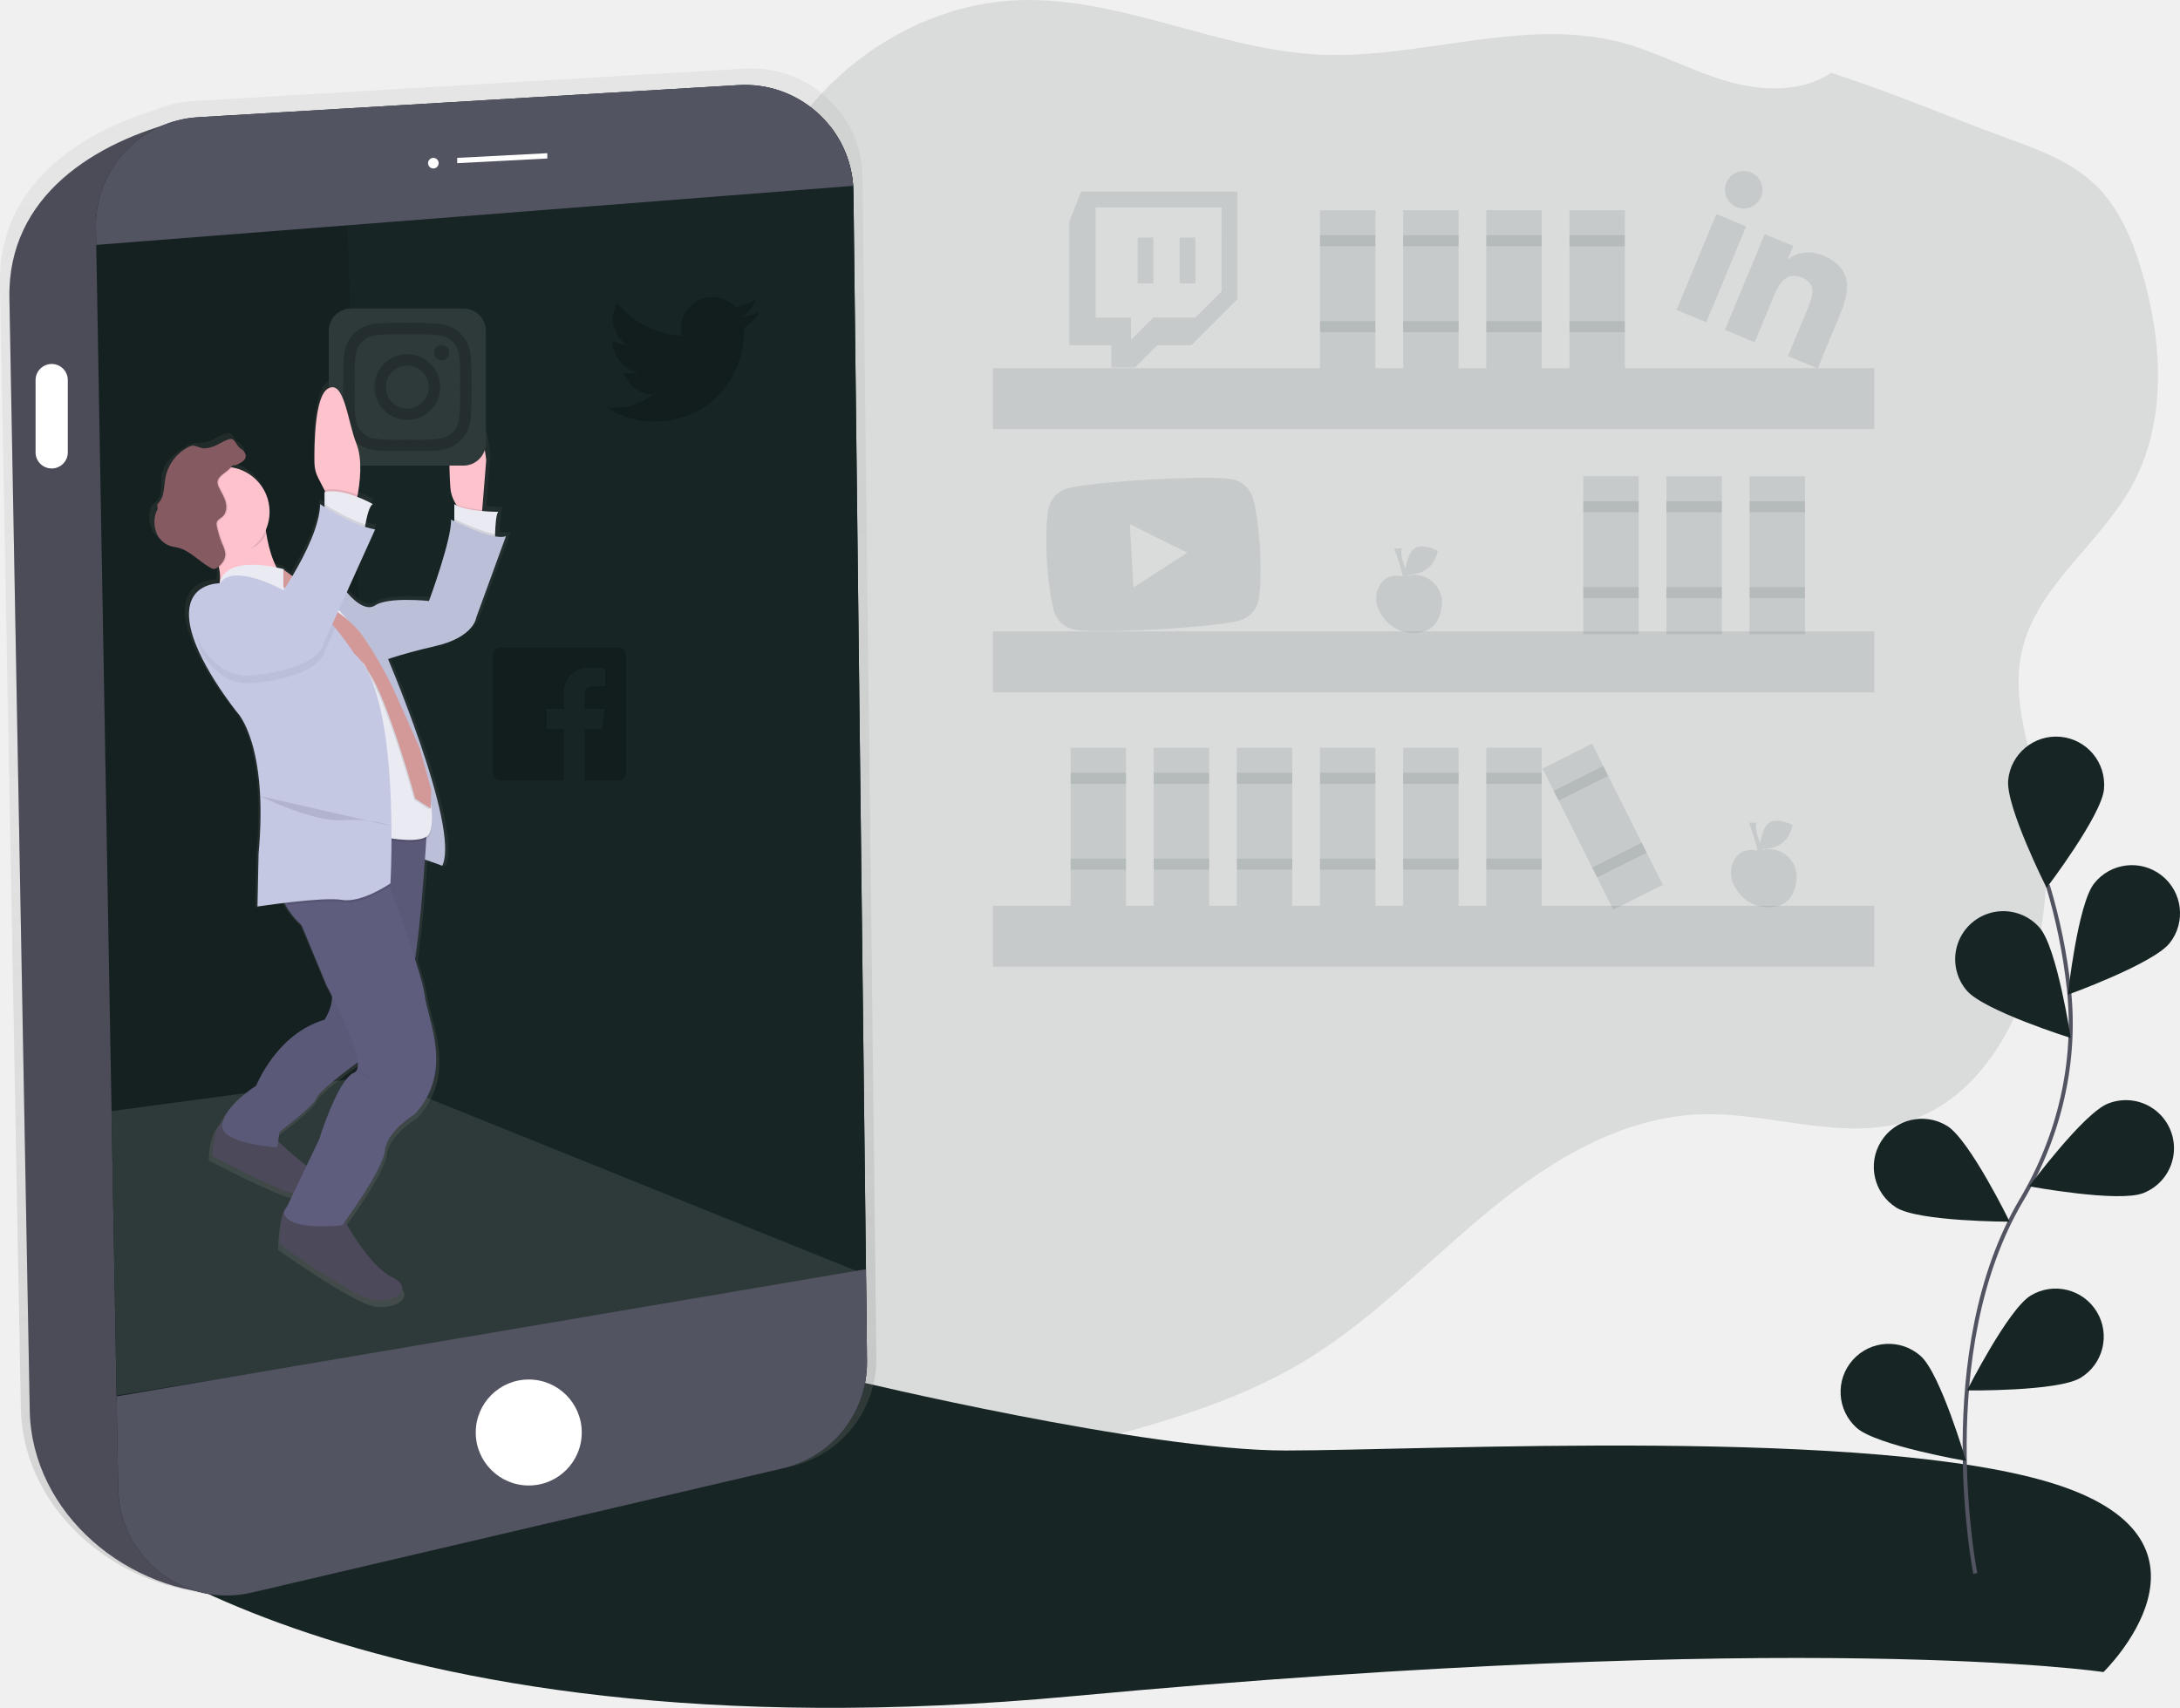
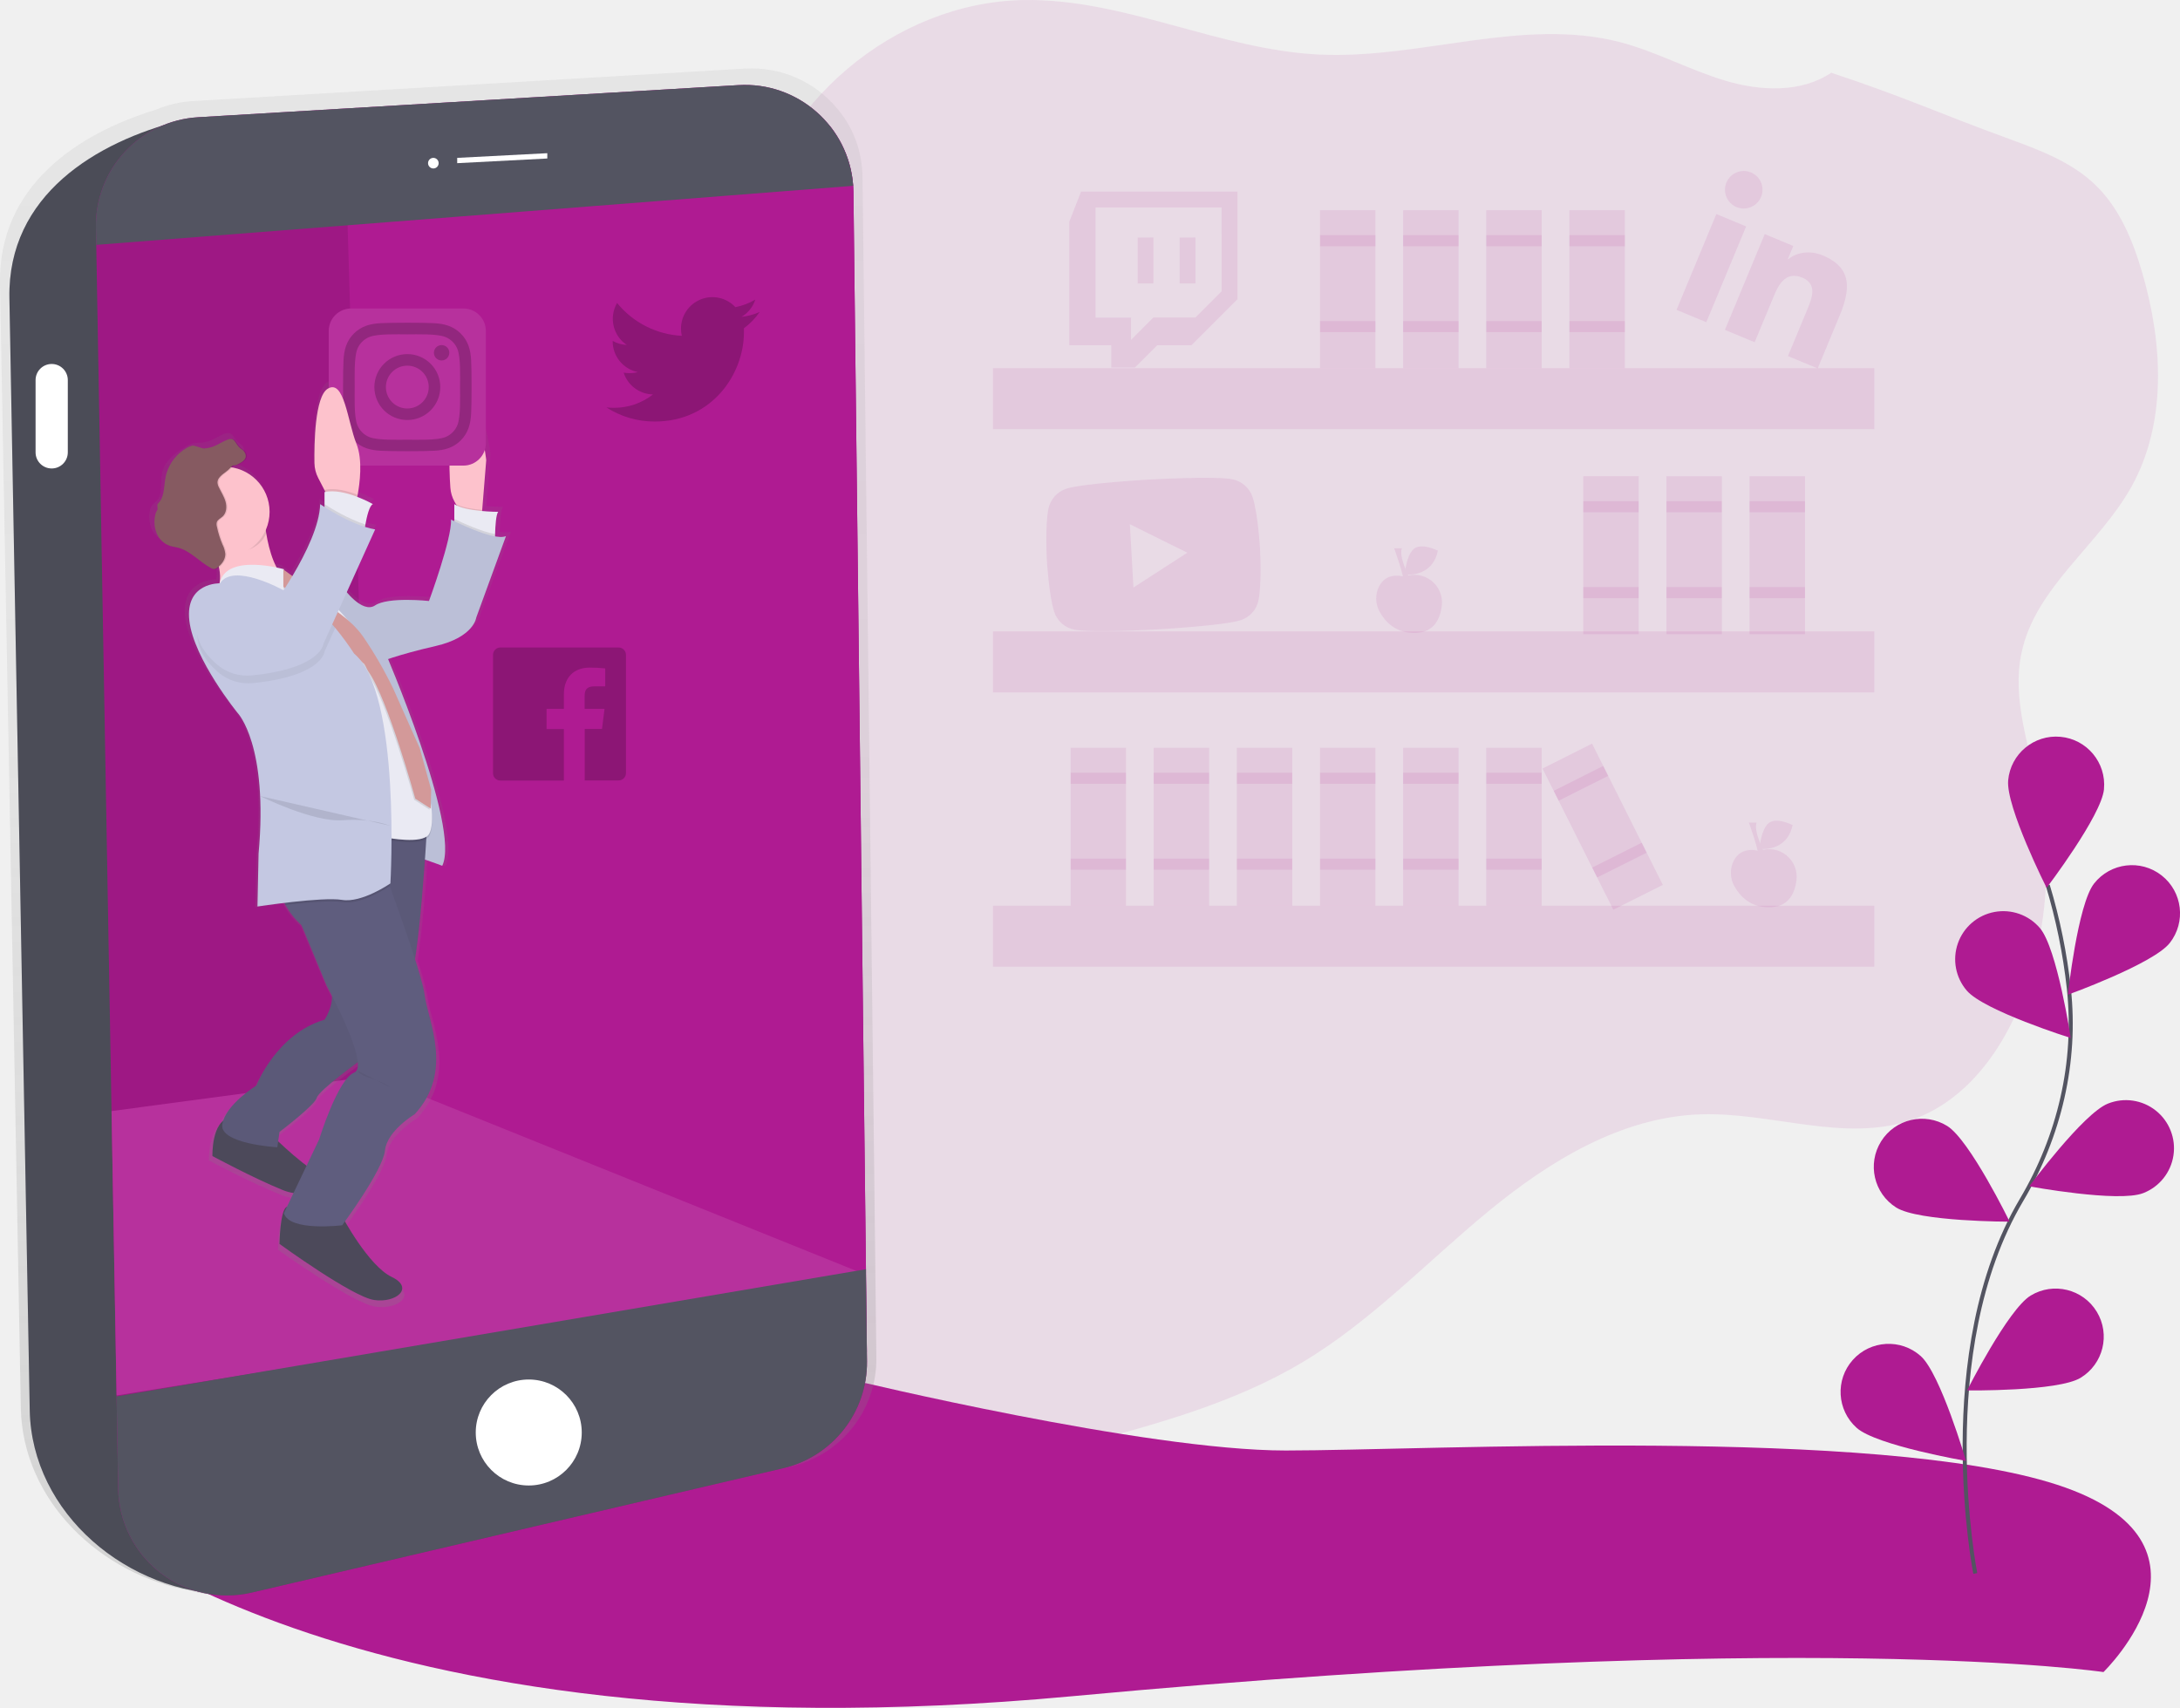
<svg xmlns="http://www.w3.org/2000/svg" xmlns:xlink="http://www.w3.org/1999/xlink" data-name="Layer 1" width="1082.19" height="847.94" viewBox="0 0 1082.19 847.94">
  <defs>
    <linearGradient id="a" x1="276.42" y1="818" x2="276.42" y2="60" gradientUnits="userSpaceOnUse">
      <stop offset="0" stop-color="gray" stop-opacity=".25" />
      <stop offset=".54" stop-color="gray" stop-opacity=".12" />
      <stop offset="1" stop-color="gray" stop-opacity=".1" />
    </linearGradient>
    <linearGradient id="b" x1="891.13" y1="675.02" x2="891.13" y2="214.93" gradientTransform="matrix(-1 0 0 1 1114 0)" xlink:href="#a" />
  </defs>
-   <path d="M909.2 36.16c37.27 12.37 51.62 19.46 88.51 32.93 15.11 5.52 30.64 11.41 42.27 22.52 12.21 11.67 18.87 27.95 23.58 44.17 10.1 34.82 12.19 74.1-5.42 105.79-16.11 29-47.49 49.78-54.54 82.18-5.2 23.89 4.26 48.17 8.9 72.17a184.8 184.8 0 01-6.35 93.79c-9.69 28.64-28.59 56.43-57.16 66.3-33.23 11.47-69.43-3.86-104.57-2.76-39.43 1.24-75.24 23.14-105.67 48.24s-57.89 54.24-91.65 74.55c-34.43 20.69-73.83 31.26-112.65 41.6-21.59 5.75-43.41 11.53-65.74 12.27-24.69.82-49.33-4.61-72.37-13.54-42.71-16.54-80.4-45.17-109.34-80.67-16.84-20.65-31.41-47.31-24.05-72.91 5.35-18.6 21-32 33-47.17 31.94-40.17 38.93-98.64 17.36-145.21-10.93-23.6-28.17-43.58-43.46-64.62s-29.13-44.43-31.5-70.33 9.64-54.65 33.65-64.64c29.45-12.24 71.25 3.84 90.26-21.78 7.2-9.71 8.12-22.5 10.32-34.38C384.29 51.68 444.1 1.12 508.1.02c49.92-.86 97 24.71 146.85 27.07 50.09 2.37 100.96-18.73 149.46-6.12 17.79 4.69 34.17 13.69 51.79 19s38 6.31 53.18-4.07" fill="#172524" opacity=".1" />
-   <path fill="#172524" opacity=".1" d="M492.93 182.79h437.49v30.27H492.93zm0 130.7h437.49v30.27H492.93zm0 136.2h437.49v30.27H492.93z" />
-   <path fill="#172524" opacity=".1" d="M655.27 104.38h27.51v78.42h-27.51z" />
-   <path fill="#172524" opacity=".1" d="M655.27 116.76h27.51v5.5h-27.51zm0 42.65h27.51v5.5h-27.51zm41.28-55.03h27.51v78.42h-27.51z" />
-   <path fill="#172524" opacity=".1" d="M696.55 116.76h27.51v5.5h-27.51zm0 42.65h27.51v5.5h-27.51zm41.27-55.03h27.51v78.42h-27.51z" />
-   <path fill="#172524" opacity=".1" d="M737.82 116.76h27.51v5.5h-27.51zm0 42.65h27.51v5.5h-27.51zm41.27-55.03h27.51v78.42h-27.51z" />
-   <path fill="#172524" opacity=".1" d="M779.09 116.76h27.51v5.5h-27.51zm0 42.65h27.51v5.5h-27.51zm-13.365 222.142l24.591-12.331 35.15 70.101-24.591 12.33z" />
-   <path fill="#172524" opacity=".1" d="M771.276 392.623l24.592-12.33 2.465 4.916-24.592 12.33zm19.118 38.117l24.592-12.331 2.465 4.916-24.592 12.33zm-4.424-194.29h27.51v78.42h-27.51z" />
-   <path fill="#172524" opacity=".1" d="M785.97 248.83h27.51v5.5h-27.51zm0 42.65h27.51v5.5h-27.51zm41.27-55.03h27.51v78.42h-27.51z" />
-   <path fill="#172524" opacity=".1" d="M827.24 248.83h27.51v5.5h-27.51zm0 42.65h27.51v5.5h-27.51zm41.27-55.03h27.51v78.42h-27.51z" />
-   <path fill="#172524" opacity=".1" d="M868.51 248.83h27.51v5.5h-27.51zm0 42.65h27.51v5.5h-27.51zm-337.05 79.79h27.51v78.42h-27.51z" />
-   <path fill="#172524" opacity=".1" d="M531.46 383.65h27.51v5.5h-27.51zm0 42.65h27.51v5.5h-27.51zm41.27-55.03h27.51v78.42h-27.51z" />
-   <path fill="#172524" opacity=".1" d="M572.73 383.65h27.51v5.5h-27.51zm0 42.65h27.51v5.5h-27.51zM614 371.27h27.51v78.42H614z" />
-   <path fill="#172524" opacity=".1" d="M614 383.65h27.51v5.5H614zm0 42.65h27.51v5.5H614zm41.27-55.03h27.51v78.42h-27.51z" />
-   <path fill="#172524" opacity=".1" d="M655.27 383.65h27.51v5.5h-27.51zm0 42.65h27.51v5.5h-27.51zm41.28-55.03h27.51v78.42h-27.51z" />
-   <path fill="#172524" opacity=".1" d="M696.55 383.65h27.51v5.5h-27.51zm0 42.65h27.51v5.5h-27.51zm41.27-55.03h27.51v78.42h-27.51z" />
-   <path fill="#172524" opacity=".1" d="M737.82 383.65h27.51v5.5h-27.51zm0 42.65h27.51v5.5h-27.51z" />
-   <g opacity=".1" fill="#172524">
+   <path d="M909.2 36.16c37.27 12.37 51.62 19.46 88.51 32.93 15.11 5.52 30.64 11.41 42.27 22.52 12.21 11.67 18.87 27.95 23.58 44.17 10.1 34.82 12.19 74.1-5.42 105.79-16.11 29-47.49 49.78-54.54 82.18-5.2 23.89 4.26 48.17 8.9 72.17a184.8 184.8 0 01-6.35 93.79c-9.69 28.64-28.59 56.43-57.16 66.3-33.23 11.47-69.43-3.86-104.57-2.76-39.43 1.24-75.24 23.14-105.67 48.24s-57.89 54.24-91.65 74.55c-34.43 20.69-73.83 31.26-112.65 41.6-21.59 5.75-43.41 11.53-65.74 12.27-24.69.82-49.33-4.61-72.37-13.54-42.71-16.54-80.4-45.17-109.34-80.67-16.84-20.65-31.41-47.31-24.05-72.91 5.35-18.6 21-32 33-47.17 31.94-40.17 38.93-98.64 17.36-145.21-10.93-23.6-28.17-43.58-43.46-64.62s-29.13-44.43-31.5-70.33 9.64-54.65 33.65-64.64c29.45-12.24 71.25 3.84 90.26-21.78 7.2-9.71 8.12-22.5 10.32-34.38C384.29 51.68 444.1 1.12 508.1.02c49.92-.86 97 24.71 146.85 27.07 50.09 2.37 100.96-18.73 149.46-6.12 17.79 4.69 34.17 13.69 51.79 19s38 6.31 53.18-4.07" fill="#af1b92" opacity=".1" />
+   <path fill="#af1b92" opacity=".1" d="M492.93 182.79h437.49v30.27H492.93zm0 130.7h437.49v30.27H492.93zm0 136.2h437.49v30.27H492.93z" />
+   <path fill="#af1b92" opacity=".1" d="M655.27 104.38h27.51v78.42h-27.51z" />
+   <path fill="#af1b92" opacity=".1" d="M655.27 116.76h27.51v5.5h-27.51zm0 42.65h27.51v5.5h-27.51zm41.28-55.03h27.51v78.42h-27.51z" />
+   <path fill="#af1b92" opacity=".1" d="M696.55 116.76h27.51v5.5h-27.51zm0 42.65h27.51v5.5h-27.51zm41.27-55.03h27.51v78.42h-27.51z" />
+   <path fill="#af1b92" opacity=".1" d="M737.82 116.76h27.51v5.5h-27.51zm0 42.65h27.51v5.5h-27.51zm41.27-55.03h27.51v78.42h-27.51z" />
+   <path fill="#af1b92" opacity=".1" d="M779.09 116.76h27.51v5.5h-27.51zm0 42.65h27.51v5.5h-27.51zm-13.365 222.142l24.591-12.331 35.15 70.101-24.591 12.33z" />
+   <path fill="#af1b92" opacity=".1" d="M771.276 392.623l24.592-12.33 2.465 4.916-24.592 12.33zm19.118 38.117l24.592-12.331 2.465 4.916-24.592 12.33zm-4.424-194.29h27.51v78.42h-27.51z" />
+   <path fill="#af1b92" opacity=".1" d="M785.97 248.83h27.51v5.5h-27.51zm0 42.65h27.51v5.5h-27.51zm41.27-55.03h27.51v78.42h-27.51z" />
+   <path fill="#af1b92" opacity=".1" d="M827.24 248.83h27.51v5.5h-27.51zm0 42.65h27.51v5.5h-27.51zm41.27-55.03h27.51v78.42h-27.51z" />
+   <path fill="#af1b92" opacity=".1" d="M868.51 248.83h27.51v5.5h-27.51zm0 42.65h27.51v5.5h-27.51zm-337.05 79.79h27.51v78.42h-27.51z" />
+   <path fill="#af1b92" opacity=".1" d="M531.46 383.65h27.51v5.5h-27.51zm0 42.65h27.51v5.5h-27.51zm41.27-55.03h27.51v78.42h-27.51z" />
+   <path fill="#af1b92" opacity=".1" d="M572.73 383.65h27.51v5.5h-27.51zm0 42.65h27.51v5.5h-27.51zM614 371.27h27.51v78.42H614z" />
+   <path fill="#af1b92" opacity=".1" d="M614 383.65h27.51v5.5H614zm0 42.65h27.51v5.5H614zm41.27-55.03h27.51v78.42h-27.51z" />
+   <path fill="#af1b92" opacity=".1" d="M655.27 383.65h27.51v5.5h-27.51zm0 42.65h27.51v5.5h-27.51zm41.28-55.03h27.51v78.42h-27.51z" />
+   <path fill="#af1b92" opacity=".1" d="M696.55 383.65h27.51v5.5h-27.51zm0 42.65h27.51v5.5h-27.51zm41.27-55.03h27.51v78.42h-27.51z" />
+   <path fill="#af1b92" opacity=".1" d="M737.82 383.65h27.51v5.5h-27.51zm0 42.65h27.51v5.5h-27.51z" />
+   <g opacity=".1" fill="#af1b92">
    <path d="M697.1 286.36s-8.34-2.83-12.36 4.52a13.41 13.41 0 00.18 12.91c2.64 4.77 8.07 11 18.37 10.41 8.73-.47 11.64-7.13 12.43-13.33a13.7 13.7 0 00-18.19-14.66z" />
    <path d="M686.66 304.45a13.41 13.41 0 01-.18-12.91c4-7.35 12.36-4.52 12.36-4.52l.43-.15a13.57 13.57 0 019.8.22 13.58 13.58 0 00-11.57-1.1l-.43.15s-8.34-2.83-12.36 4.52a13.41 13.41 0 00.18 12.91 20 20 0 009.43 8.93 20.68 20.68 0 01-7.66-8.05z" opacity=".1" />
    <path d="M692.77 289.89s3.09 2.43 10.61 0" opacity=".2" />
    <path d="M692.1 272.22s5.3 14.36 4.86 18.12l4.2-.44s-7.07-12.59-5.3-17.68z" />
    <path d="M692.1 272.22s5.3 14.36 4.86 18.12l4.2-.44s-7.07-12.59-5.3-17.68z" opacity=".2" />
    <path d="M713.75 273.42s-8.35-4.27-12.08-.74-4.31 12.54-4.31 12.54 13.61 1.87 16.39-11.8z" />
    <path d="M713.75 273.42s-8.35-4.27-12.08-.74-4.31 12.54-4.31 12.54 13.61 1.87 16.39-11.8z" opacity=".1" />
    <path d="M697.36 285.22s2.19-10.46 16.39-11.8" />
  </g>
-   <g opacity=".1" fill="#172524">
+   <g opacity=".1" fill="#af1b92">
    <path d="M873.17 422.56s-8.34-2.83-12.36 4.52a13.41 13.41 0 00.18 12.91c2.64 4.77 8.07 11 18.37 10.41 8.73-.47 11.64-7.13 12.43-13.33a13.7 13.7 0 00-18.19-14.66z" />
    <path d="M862.76 440.65a13.41 13.41 0 01-.18-12.91c4-7.35 12.36-4.52 12.36-4.52l.43-.15a13.57 13.57 0 019.8.22 13.58 13.58 0 00-11.57-1.1l-.43.15s-8.34-2.83-12.36 4.52a13.41 13.41 0 00.18 12.91 20 20 0 009.43 8.93 20.68 20.68 0 01-7.66-8.05z" opacity=".1" />
    <path d="M868.86 426.09s3.09 2.43 10.61 0" opacity=".2" />
    <path d="M868.2 408.42s5.3 14.36 4.86 18.12l4.2-.44s-7.07-12.59-5.3-17.68z" />
    <path d="M868.2 408.42s5.3 14.36 4.86 18.12l4.2-.44s-7.07-12.59-5.3-17.68z" opacity=".2" />
    <path d="M889.84 409.62s-8.35-4.27-12.08-.74-4.31 12.54-4.31 12.54 13.65 1.87 16.39-11.8z" />
    <path d="M889.84 409.62s-8.35-4.27-12.08-.74-4.31 12.54-4.31 12.54 13.65 1.87 16.39-11.8z" opacity=".1" />
    <path d="M873.46 421.41s2.19-10.46 16.39-11.8" />
  </g>
-   <path d="M33.66 748.97S166.2 876.16 532.2 842.16s512-12 512-12 66-64-23-93-313-17-383-17-215-35-215-35z" fill="#172524" />
+   <path d="M33.66 748.97S166.2 876.16 532.2 842.16s512-12 512-12 66-64-23-93-313-17-383-17-215-35-215-35z" fill="#af1b92" />
  <path d="M980.56 781.21s-21.72-110.07 23-185.51c18.77-31.66 27.41-68.35 23.45-104.94a285.89 285.89 0 00-10.46-51.23" fill="none" stroke="#535461" stroke-miterlimit="10" stroke-width="2" />
-   <path d="M1044.46 391.82c-1.21 13.13-28.49 49-28.49 49s-20.28-40.27-19.08-53.41a23.88 23.88 0 1147.56 4.37zm32.64 76.37c-8.15 10.37-50.57 25.68-50.57 25.68s4.86-44.83 13-55.2a23.89 23.89 0 1137.57 29.52zm-13.15 124.17c-12.27 4.84-56.61-3.36-56.61-3.36s26.83-36.24 39.1-41.08a23.883 23.883 0 1117.51 44.44zm-31.1 91.71c-11.28 6.84-56.37 6.26-56.37 6.26s20.32-40.26 31.59-47.1a23.882 23.882 0 0124.77 40.84zm-56.5-192.24c8.58 10 51.6 23.53 51.6 23.53s-6.74-44.59-15.32-54.6a23.883 23.883 0 10-36.28 31.07zm-35 107.72c11.18 7 56.28 7 56.28 7s-19.78-40.53-31-47.52a23.882 23.882 0 00-25.32 40.5zm-19.66 109.37c9.84 8.78 54.28 16.42 54.28 16.42s-12.64-43.28-22.49-52.07a23.882 23.882 0 10-31.8 35.64z" fill="#172524" />
-   <path d="M847.04 159.97l-14.77-6.14 19.76-47.55 14.77 6.14zm15.06-57.14a9.31 9.31 0 1112.14-5.08 9.34 9.34 0 01-12.14 5.08zm40.21 80.08l-14.74-6.12 9.62-23.15c2.29-5.52 5.12-12.64-2.45-15.78s-11.35 2.31-13.92 8.51l-9.78 23.54-14.75-6.13 19.76-47.55 14.16 5.89-2.7 6.49.21.09c3.52-2.92 10-4.86 17.16-1.87 14.94 6.21 13.6 17.19 8.29 30l-10.85 26.12zm-365.63-87.8l-5.87 15v61.28h20.86v11.07h11.74l11.07-11.07h17l22.81-22.81V95.11zm69.76 49.54l-13 13h-20.91l-11.07 11.12V157.7h-17.61v-54.73h62.58zm-13-26.73v22.79h-7.82v-22.74zm-20.86 0v22.79h-7.82v-22.74z" fill="#172524" opacity=".1" />
+   <path d="M1044.46 391.82c-1.21 13.13-28.49 49-28.49 49s-20.28-40.27-19.08-53.41a23.88 23.88 0 1147.56 4.37zm32.64 76.37c-8.15 10.37-50.57 25.68-50.57 25.68s4.86-44.83 13-55.2a23.89 23.89 0 1137.57 29.52zm-13.15 124.17c-12.27 4.84-56.61-3.36-56.61-3.36s26.83-36.24 39.1-41.08a23.883 23.883 0 1117.51 44.44zm-31.1 91.71c-11.28 6.84-56.37 6.26-56.37 6.26s20.32-40.26 31.59-47.1a23.882 23.882 0 0124.77 40.84zm-56.5-192.24c8.58 10 51.6 23.53 51.6 23.53s-6.74-44.59-15.32-54.6a23.883 23.883 0 10-36.28 31.07zm-35 107.72c11.18 7 56.28 7 56.28 7s-19.78-40.53-31-47.52a23.882 23.882 0 00-25.32 40.5zm-19.66 109.37c9.84 8.78 54.28 16.42 54.28 16.42s-12.64-43.28-22.49-52.07a23.882 23.882 0 10-31.8 35.64z" fill="#af1b92" />
+   <path d="M847.04 159.97l-14.77-6.14 19.76-47.55 14.77 6.14zm15.06-57.14a9.31 9.31 0 1112.14-5.08 9.34 9.34 0 01-12.14 5.08zm40.21 80.08l-14.74-6.12 9.62-23.15c2.29-5.52 5.12-12.64-2.45-15.78s-11.35 2.31-13.92 8.51l-9.78 23.54-14.75-6.13 19.76-47.55 14.16 5.89-2.7 6.49.21.09c3.52-2.92 10-4.86 17.16-1.87 14.94 6.21 13.6 17.19 8.29 30l-10.85 26.12zm-365.63-87.8l-5.87 15v61.28h20.86v11.07h11.74l11.07-11.07h17l22.81-22.81V95.11zm69.76 49.54l-13 13h-20.91l-11.07 11.12V157.7h-17.61v-54.73h62.58zm-13-26.73v22.79h-7.82v-22.74zm-20.86 0v22.79h-7.82v-22.74z" fill="#af1b92" opacity=".1" />
  <path d="M493.89 695.71l-.47-40.27v-1.18l-6.35-540.39c0-.66 0-1.31-.06-2a53.87 53.87 0 00-2.15-12.74c-.1-.33-.19-.65-.29-1s-.2-.61-.31-.92-.26-.77-.4-1.15-.21-.55-.31-.83-.31-.8-.47-1.2l-.33-.78c-.17-.41-.35-.81-.53-1.21l-.35-.74q-.29-.6-.59-1.2l-.37-.72q-.31-.59-.64-1.18l-.39-.7c-.23-.39-.46-.78-.69-1.16l-.41-.67c-.25-.39-.5-.78-.76-1.16l-.42-.51c-.28-.41-.57-.81-.86-1.21l-.37-.51q-.63-.85-1.3-1.67a55.29 55.29 0 00-46.39-20.51l-274 16.12a55.49 55.49 0 00-18.42 4.29C96.48 92.68 58 119.1 58.92 166.86L69.23 725c.85 46.12 39.53 83 84.46 90.81a55.35 55.35 0 0028.09.75l269.61-62.4a54.65 54.65 0 0042.55-53.71z" transform="translate(-58.9 -26.03)" fill="url(#a)" />
  <path d="M4.67 147.9l10.09 552.23c.94 51.45 48.94 91.34 99.71 91.34L91.76 59.3l-2 .51C47.75 70.42 3.74 96.83 4.67 147.9z" fill="#535461" />
  <path d="M4.67 147.9l10.09 552.23c.94 51.45 48.94 91.34 99.71 91.34L91.76 59.3l-2 .51C47.75 70.42 3.74 96.83 4.67 147.9z" opacity=".1" />
-   <path d="M430.39 675.84a54 54 0 01-41.64 53.13L124.9 790.72a53.93 53.93 0 01-66.22-51.56l-.8-45.88v-.46l-2.5-141.19-7.59-430.05-.16-8.59a53.94 53.94 0 0150.73-54.78l268.17-15.95a53.89 53.89 0 0157 50c.09 1.05.13 2.13.14 3.21l6.21 534.69v2.76l.45 38.25z" fill="#172524" />
+   <path d="M430.39 675.84a54 54 0 01-41.64 53.13L124.9 790.72a53.93 53.93 0 01-66.22-51.56l-.8-45.88v-.46l-2.5-141.19-7.59-430.05-.16-8.59a53.94 53.94 0 0150.73-54.78l268.17-15.95a53.89 53.89 0 0157 50c.09 1.05.13 2.13.14 3.21l6.21 534.69v2.76l.45 38.25z" fill="#af1b92" />
  <path d="M430.39 675.84a54 54 0 01-41.64 53.13L124.9 790.72a53.93 53.93 0 01-66.22-51.56l-.8-45.88v-.46l-2.5-141.19-7.59-430.05-.16-8.59a53.94 53.94 0 0150.73-54.78l268.17-15.95a53.89 53.89 0 0157 50c.09 1.05.13 2.13.14 3.21l6.21 534.69v2.76l.45 38.25z" opacity=".1" />
-   <path d="M430.34 671.17L190.1 696.74l-18.4-613.1L411.92 62.5a53.65 53.65 0 0111.74 33z" fill="#172524" />
-   <path fill="#172524" d="M429.89 632.92l-372.02 59.9-2.5-141.18 129.87-17.37 244.65 98.65z" />
+   <path d="M430.34 671.17L190.1 696.74l-18.4-613.1L411.92 62.5a53.65 53.65 0 0111.74 33z" fill="#af1b92" />
+   <path fill="#af1b92" d="M429.89 632.92l-372.02 59.9-2.5-141.18 129.87-17.37 244.65 98.65z" />
  <path fill="#fff" opacity=".1" d="M429.89 632.92l-372.02 59.9-2.5-141.18 129.87-17.37 244.65 98.65z" />
  <path d="M430.39 675.84a54 54 0 01-41.64 53.13L124.9 790.72a53.93 53.93 0 01-66.22-51.56l-.8-45.88 372-63.13v2.76l.45 38.25zm-6.88-583.58L47.78 121.58l-.16-8.59a53.94 53.94 0 0150.73-54.78l268.18-15.95a53.89 53.89 0 0157 50z" fill="#535461" />
  <circle cx="262.48" cy="711.22" r="26.31" fill="#fff" />
  <path fill="#fff" d="M271.69 78.69l-44.73 2.32v-2.63l44.73-2.32v2.63z" />
  <rect x="17.66" y="180.71" width="16" height="51.88" rx="8" ry="8" fill="#fff" />
  <circle cx="215.12" cy="81.01" r="2.63" fill="#fff" />
  <path d="M134.24 288.67a11.36 11.36 0 006.7 6.25c1.33.43 2.73.58 4.08.91 6.45 1.61 11 7.19 16.9 10.27a3.25 3.25 0 001.56.48h.2a1.92 1.92 0 00.37 0 3.13 3.13 0 001.65-.69l.26-.2a19.78 19.78 0 01.29 8c-2.34 0-17.49.93-15.42 18.83 2.25 19.38 24.72 46.52 24.72 46.52s15.73 16.06 10.67 70.89l-.56 26.58s6-.91 13.75-1.82q.27.53.55 1a41.39 41.39 0 008.3 10.26l12.79 30.39s1.1 2 2.72 5.1c.15 6.44-3.85 12.07-3.85 12.07-24.72 7.2-34.83 33.23-34.83 33.23s-14 8.36-17 17.67c-5.89 4.77-5.49 17.78-5.49 17.78s20.79 11.08 36 17.17a25 25 0 005.47 1.5l-3.38 7c-3.52 1.27-3.78 18.67-3.78 18.67s37.08 26.58 48.31 28.25 20.79-6.09 9-11.63c-9.5-4.46-20.1-21.5-23.86-28 4.7-6.45 19.54-27.35 20.49-35.73C252 589.5 266 581.19 266 581.19c20.22-21.6 6.74-47.08 5.06-60.37 0-.25-.07-.53-.12-.83a145.4 145.4 0 00-4.75-17c2.21-13.94 4-35.71 5-50.08 4.46 1.44 8.83 3.13 8.83 3.13 8.2-16.65-19.66-85.2-27.68-104.2 4.68-1.55 12.74-4 24.31-6.56 19.66-4.43 20.79-14.4 20.79-14.4l15.17-41c-1.29.58-3.27.55-5.59.15v-1.11c.12-3.89.49-10.1 1.63-11.23 0 0-3.73 0-8.26-.4v-.55l2-25.07s-2.81-27.69-12.36-23.82c-7.67 3.11-6.64 28-5.94 37.69a16.81 16.81 0 002.13 7l.64 1.14.44.78a9.44 9.44 0 01-1.21-.69v8.58c-1.06-.51-1.69-.82-1.69-.82.56 9.42-11.24 41-11.24 41s-20.79-2.22-27.53 2.22c-4.94 3.25-11.4-3-14.49-6.61l14.49-31.6a41.43 41.43 0 01-5.17-1.26c.06-.38.14-.79.21-1.21.74-4 2.06-9.56 3.84-10.26a63 63 0 00-8-3.66c.06-.32.13-.66.21-1 1.05-5.54 2.7-17.51-.65-25.77-4.49-11.08-6.18-32.68-14.61-27.69-6.69 4-7 27.79-6.85 37.46a16.61 16.61 0 001.92 7.51l3.25 6.15.45.85-.45.08v7.57c-1.42-.9-2.25-1.47-2.25-1.47-.28 10.65-7.33 24.84-14.22 36.26l-3.5-2.52-.86-.62a2.14 2.14 0 010-.33s-1.44-.41-3.72-.87c-2.83-5.37-4.41-11.85-5.29-17.23-.09-.56-.17-1.11-.25-1.64a22.35 22.35 0 002-9.17 22.81 22.81 0 00-19.26-22.4c.69-.77 1-1 1.2-1h.15a4.17 4.17 0 002.54-.68c1.78-.87 3.79-2.16 3.78-4.11 0-1.43-1.14-2.61-2.34-3.42-2.9-1.94-3-5.29-5.68-5a3.58 3.58 0 00-1.53.2c-2.47.81-4.62 2.36-7 3.34a16.64 16.64 0 01-5.28 1.2 21.85 21.85 0 00-3.46.27 10.16 10.16 0 00-2.61 1.06c-5.08 2.77-10.93 7-12.56 12.47-1.53 5.14.59 11.81-3.35 15.51a14.5 14.5 0 00-2 1.89 6.56 6.56 0 00-1 2.52 15.11 15.11 0 00.95 9.1zM237 555c.21 2.65-.29 4.53-1.84 5.14-8.43 3.32-18 33.78-18 33.78l-6.39 13.19a170 170 0 01-14.53-12.29l.69-4.77s18-13.29 19.1-17.17c.89-3.13 15.42-13.88 20.97-17.88z" transform="translate(-58.9 -26.03)" fill="url(#b)" />
  <path d="M190.6 322.34s38.2 88.42 28.93 107.52c0 0-15.28-6-17.47-4.91s-24-114.07-24-114.07z" fill="#c4c8e2" />
  <path d="M190.6 322.34s38.2 88.42 28.93 107.52c0 0-15.28-6-17.47-4.91s-24-114.07-24-114.07z" opacity=".05" />
  <path d="M169.86 603.97s13.1 24.56 24.56 30 2.18 13.1-8.73 11.46-46.94-27.84-46.94-27.84.25-17.15 3.67-18.4 27.44 4.78 27.44 4.78zm-34.39-39.85s18.56 18.56 26.74 20.19-7.1 12.55-21.83 6.55-34.93-16.89-34.93-16.89-.55-17.47 8.73-19.1 21.29 9.25 21.29 9.25z" fill="#4c495a" />
  <path d="M211.88 412.39s-3.78 66.58-8.78 75.87-23.47 37.66-23.47 37.66-21.29 15.28-22.38 19.1-18.5 16.95-18.5 16.95l-1.09 7.64s-28.93-1.64-27.29-11.46 16.92-19.18 16.92-19.18 9.81-25.61 33.81-32.7c0 0 7.64-10.92 1.09-19.65 0 0-16.37-40.93-25.65-45.85s3.82-33.29 3.82-33.29z" fill="#5f5d7e" />
  <path d="M211.88 412.39s-3.78 66.58-8.78 75.87-23.47 37.66-23.47 37.66-21.29 15.28-22.38 19.1-18.5 16.95-18.5 16.95l-1.09 7.64s-28.93-1.64-27.29-11.46 16.92-19.18 16.92-19.18 9.81-25.61 33.81-32.7c0 0 7.64-10.92 1.09-19.65 0 0-16.37-40.93-25.65-45.85s3.82-33.29 3.82-33.29z" opacity=".05" />
  <path d="M158.4 565.76l-17.47 36.57c2.73 9.28 28.93 6 28.93 6s20.24-27.29 21.24-37.11 14.74-18 14.74-18c19.65-21.29 6.55-46.39 4.91-59.49 0-.25-.07-.52-.12-.81-1.45-8.78-10.28-34.06-17.15-53-4.63-12.75-8.38-22.62-8.38-22.62s-36.57 1.64-44.21 14.74c-3.5 6-1.93 12.24.79 17.25a40.65 40.65 0 008.07 10.11l12.43 30s21.83 39.84 13.64 43.12-17.42 33.24-17.42 33.24z" fill="#5f5d7e" />
  <path d="M223.57 242.14a16.74 16.74 0 002.07 6.95l.62 1.12 3.08 5.55h9.82l.21-2.58 2-24.71s-2.73-27.29-12-23.47c-7.47 3.06-6.48 27.58-5.8 37.14z" fill="#fdc2cc" />
  <path d="M226.27 250.21l3.08 5.55h9.82l.21-2.58c-4.57-.41-10.02-1.21-13.11-2.97z" opacity=".1" />
  <path d="M225.53 250.3v12.55l20.19 5.46s0-1.3.05-3.13c.11-3.83.47-10 1.58-11.06.01 0-16.37 0-21.82-3.82z" fill="#eaeaf3" />
  <path d="M225.53 257.66v5.19l20.19 5.46s0-1.3.05-3.13c-6.67-1.21-16.42-5.67-20.24-7.52z" opacity=".1" />
  <path d="M107.74 278.37c4 11.51-1.2 16.68-1.2 16.68s49.12 3.27 37.11-5.46c-7-5.1-10.12-16.35-11.48-24.82a84.65 84.65 0 01-1.07-10.65s-39.25-.58-31.11 10.37a52.55 52.55 0 017.75 13.88z" fill="#fdc2cc" />
  <path d="M100 264.49c4 5.38 5.31 6.17 6.65 10.06a21.94 21.94 0 003.72.31c9.36 0 18.47-1.93 21.81-10.09a84.65 84.65 0 01-1.08-10.65s-39.25-.58-31.1 10.37z" opacity=".1" />
  <circle cx="111.45" cy="254.12" r="22.38" fill="#fdc2cc" />
  <path d="M223.89 257.97s21.29 10.92 27.29 8.19l-14.74 40.39s-1.09 9.82-20.19 14.19-28.38 8.19-28.38 8.19l-35.48-42 18 4.91s9.28 13.1 15.83 8.73 26.74-2.18 26.74-2.18 11.48-31.17 10.93-40.42z" fill="#c4c8e2" />
  <path d="M223.89 257.97s21.29 10.92 27.29 8.19l-14.74 40.39s-1.09 9.82-20.19 14.19-28.38 8.19-28.38 8.19l-35.48-42 18 4.91s9.28 13.1 15.83 8.73 26.74-2.18 26.74-2.18 11.48-31.17 10.93-40.42z" opacity=".05" />
  <path d="M140.93 283.7s-28.85-8.25-31.89 7.08c0 0 13.33-6.5 32.44 5 1.43.86 2.83 1.78 4.2 2.74 16.81 11.78 28.55 30 33.27 50.71l12.15 53.41 1.13 14.33s17.47 3.45 20.74-1.72 1.09-22.41-3.82-28.15-12.55-30.43-12.55-30.43l-4.78-14.33a95.85 95.85 0 00-18.72-32.78l-1.15-1.39a71.66 71.66 0 00-26.61-19.9c-2.77-1.23-4.79-2.76-4.41-4.57z" opacity=".1" />
  <path d="M140.93 282.61s-28.85-8.25-31.89 7.08c0 0 13.33-6.5 32.44 5 1.43.86 2.83 1.78 4.2 2.74 16.81 11.78 28.55 30 33.27 50.71l12.15 53.4 1.09 14.36s17.47 3.45 20.74-1.72 1.09-22.41-3.82-28.15-12.55-30.45-12.55-30.45l-4.78-14.33a95.85 95.85 0 00-18.68-32.79l-1.15-1.39a71.66 71.66 0 00-26.61-19.9c-2.77-1.2-4.79-2.75-4.41-4.56z" fill="#eaeaf3" />
  <path d="M213.49 392.63l-.24 9.4-7.64-4.91s-13.61-49.53-23.2-63c-1.13-1.59-1.68-4-2.73-4.37l-39-37.66v-8.73s19.92 14.74 21.56 17.47c.7 1.16 11.16 6.88 17.47 15.83a197.85 197.85 0 0115 25.92l13.08 29.39z" opacity=".1" />
  <path d="M140.66 282.77v8.46l39.57 37.93c1.05.4 1.6 2.78 2.73 4.37 9.59 13.51 23.2 63 23.2 63l7.64 4.91.24-9.4-5.7-20.62-13.1-29.45a197.8 197.8 0 00-15-25.92c-6.3-9-16.77-14.67-17.47-15.83-1.41-2.35-16.8-13.62-21-16.69z" fill="#d39999" />
-   <rect x="163.19" y="153.16" width="78" height="78" rx="11.17" ry="11.17" fill="#172524" />
+   <rect x="163.19" y="153.16" width="78" height="78" rx="11.17" ry="11.17" fill="#af1b92" />
  <rect x="163.19" y="153.16" width="78" height="78" rx="11.17" ry="11.17" fill="#fff" opacity=".1" />
  <path d="M202.2 175.81a16.36 16.36 0 1016.36 16.36 16.33 16.33 0 00-16.36-16.36zm0 27a10.63 10.63 0 1110.63-10.63 10.65 10.65 0 01-10.63 10.63zm20.84-27.66a3.82 3.82 0 11-3.82-3.82 3.81 3.81 0 013.83 3.81zm10.84 3.82c-.24-5.11-1.41-9.64-5.15-13.37s-8.26-4.9-13.37-5.15c-5.27-.3-21.06-.3-26.32 0-5.1.24-9.62 1.41-13.37 5.14s-4.9 8.26-5.15 13.37c-.3 5.27-.3 21.06 0 26.32.24 5.11 1.41 9.64 5.15 13.37s8.26 4.9 13.37 5.15c5.27.3 21.06.3 26.32 0 5.11-.24 9.64-1.41 13.37-5.15s4.9-8.26 5.15-13.37c.3-5.27.3-21 0-26.31zm-6.78 32a10.77 10.77 0 01-6.06 6.06c-4.2 1.67-14.17 1.28-18.81 1.28s-14.62.37-18.81-1.28a10.77 10.77 0 01-6.06-6.06c-1.67-4.2-1.28-14.17-1.28-18.81s-.37-14.62 1.28-18.81a10.77 10.77 0 016.06-6.06c4.2-1.67 14.17-1.28 18.81-1.28s14.62-.37 18.81 1.28a10.77 10.77 0 016.06 6.06c1.67 4.2 1.28 14.17 1.28 18.81s.36 14.62-1.28 18.81z" opacity=".2" />
  <path d="M118.91 230.36c1.73-.85 3.68-2.13 3.67-4.05a4.45 4.45 0 00-2.28-3.34c-3.12-2.12-2.88-6-6.46-4.77-2.4.8-4.49 2.32-6.83 3.29a16 16 0 01-5.13 1.19 20.93 20.93 0 00-3.37.27 9.79 9.79 0 00-2.54 1 21.92 21.92 0 00-10.31 12.86c-1.48 5.07-1.33 11.07-5.15 14.71a14.19 14.19 0 00-1.9 1.86 6.51 6.51 0 00-1 2.49 15.09 15.09 0 00.75 9.06 11.1 11.1 0 006.51 6.16c1.29.42 2.65.57 4 .9 6.27 1.58 10.71 7.08 16.42 10.12a3.13 3.13 0 001.52.48 3 3 0 001.6-.68c2.21-1.58 4-4 4-6.74a13.63 13.63 0 00-1.46-4.86 47.09 47.09 0 01-2.73-8.79 4.29 4.29 0 01-.06-2.13c.41-1.32 1.88-1.94 2.9-2.88 1.94-1.8 2.17-4.84 1.45-7.38s-2.21-4.78-3.33-7.17a5.65 5.65 0 01-.66-2.33c0-3.19 4.31-4.92 6.13-7 2.45-2.88.89-.6 4.26-2.27z" opacity=".1" />
  <path d="M118.36 230.36c1.73-.85 3.68-2.13 3.67-4.05a4.45 4.45 0 00-2.28-3.37c-3.12-2.12-2.88-6-6.46-4.77-2.4.8-4.49 2.32-6.83 3.29a16 16 0 01-5.13 1.19c-1.13.07-4.77-1.65-5.87-1.4a9.79 9.79 0 00-2.54 1 21.92 21.92 0 00-10.31 12.86c-1.48 5.07-.45 11.4-4.27 15-.64.61.23 2.47-.29 3.19a6.51 6.51 0 00-1 2.49 15.09 15.09 0 00.75 9.06 11.1 11.1 0 006.51 6.16c1.29.42 2.65.57 4 .9 6.27 1.58 10.71 7.08 16.42 10.12a3.13 3.13 0 001.52.48 3 3 0 001.6-.68c2.21-1.58 4-4 4-6.74a13.63 13.63 0 00-1.46-4.86 47.09 47.09 0 01-2.73-8.79 4.29 4.29 0 01-.06-2.13c.41-1.32 1.88-1.94 2.9-2.88 1.94-1.8 2.17-4.84 1.45-7.38s-2.21-4.78-3.33-7.17a5.65 5.65 0 01-.66-2.33c0-3.19 4.31-4.92 6.13-7 2.46-2.8.9-.52 4.27-2.19z" fill="#865a61" />
  <path d="M141.72 449.29c10-1.18 22.6-2.34 28.14-1.42 8.91 1.48 21.41-6.46 23.66-7.95-4.63-12.75-8.38-22.62-8.38-22.62s-36.57 1.64-44.21 14.74c-3.5 6-1.93 12.24.79 17.25z" opacity=".1" />
  <path d="M93.99 308.15c2.18 19.1 24 45.85 24 45.85s15.28 15.83 10.37 69.86l-.55 26.2s32.2-4.91 42-3.27 24-8.19 24-8.19 5.46-94.42-18-114.07a138.64 138.64 0 00-9.43-12.83c-6.3-7.63-14.87-16.22-22.88-18.34a14.32 14.32 0 00-3.16-.49s-24.56-13.64-31.11-3.27c.04-.01-17.42-.55-15.24 18.55z" fill="#c4c8e2" />
  <path d="M193.6 409.97s-8.73-3.82-23.47-2.73-41-12-41-12" opacity=".1" />
  <path d="M177.77 531.65s-.55 1.64 6.55 3.82 9.28 4.37 9.28 4.37" opacity=".05" />
  <path d="M156.1 229.91a16.56 16.56 0 001.87 7.4l3.13 6.06 2.18 4.2 13.64 1.09s.28-1.12.63-3c1-5.46 2.63-17.25-.63-25.4-4.37-10.92-6-32.2-14.19-27.29-6.46 3.92-6.77 27.41-6.63 36.94z" fill="#fdc2cc" />
  <path d="M161.1 243.2v.17l2.18 4.2 13.64 1.09s.28-1.12.63-3c-4.85-1.88-11.25-3.61-16.45-2.46z" opacity=".1" />
  <path d="M161.1 244.29v9.82l19.65 10.37s.22-1.78.64-4.08c.71-3.95 2-9.43 3.73-10.11-.02.01-14.17-8.18-24.02-6z" fill="#eaeaf3" />
  <path d="M107.99 333.5a23.12 23.12 0 0017.65 5.65c34.55-3.51 35.49-15.72 35.49-15.72l5.31-11.74c-6.3-7.63-14.87-16.22-22.88-18.34-5.73 9.23-10.8 15.89-10.8 15.89s-25.65-19.65-33.29-1.09c-4.47 10.82 2.18 19.76 8.52 25.35z" opacity=".05" />
  <path d="M161.1 250.31v3.81l19.65 10.37s.22-1.78.64-4.08c-8.44-2.72-16.82-7.86-20.29-10.1z" opacity=".1" />
  <path d="M158.94 250.3s14.74 10.37 27.29 12.55l-25.65 56.76s-.94 12.21-35.49 15.72a23.13 23.13 0 01-17.65-5.65c-6.33-5.6-13-14.55-8.53-25.35 7.64-18.56 33.29 1.09 33.29 1.09s26.2-34.38 26.74-55.12z" fill="#c4c8e2" />
  <path d="M369.3 162.97v2c0 20.59-15.67 44.32-44.32 44.32a44 44 0 01-23.92-7 32.22 32.22 0 003.76.19 31.2 31.2 0 0019.34-6.65 15.6 15.6 0 01-14.56-10.8 19.64 19.64 0 002.94.24 16.47 16.47 0 004.1-.53 15.58 15.58 0 01-12.49-15.29v-.19a15.69 15.69 0 007 2 15.6 15.6 0 01-4.82-20.83 44.28 44.28 0 0032.12 16.3 17.58 17.58 0 01-.39-3.57 15.59 15.59 0 0127-10.66 30.67 30.67 0 009.89-3.76 15.53 15.53 0 01-6.85 8.58 31.23 31.23 0 009-2.41 33.48 33.48 0 01-7.8 8.06zm-58.56 162.15v58.71a3.64 3.64 0 01-3.64 3.64h-16.83v-25.55h8.57l1.26-9.95h-9.87v-6.36c0-2.89.8-4.85 4.94-4.85h5.27v-8.91a70.91 70.91 0 00-7.69-.4c-7.6 0-12.82 4.64-12.82 13.17v7.35h-8.6v10h8.6v25.56h-31.55a3.65 3.65 0 01-3.64-3.64v-58.77a3.65 3.65 0 013.64-3.64h58.72a3.65 3.65 0 013.64 3.64z" opacity=".2" />
-   <path d="M621.82 246.87a13.31 13.31 0 00-9.89-8.88c-8.38-1.76-41.45.11-41.45.11s-33.08 1.87-41.2 4.56a13.31 13.31 0 00-8.82 9.94c-1.74 8.43-.76 25.75-.76 25.75s1 17.32 3.66 25.5a13.11 13.11 0 009.88 8.73c8.38 1.76 41.45-.11 41.45-.11s33.08-1.87 41.2-4.56a13.11 13.11 0 008.83-9.79c1.74-8.43.76-25.75.76-25.75s-.98-17.32-3.66-25.5zm-59.16 44.84l-1.78-31.46 28.54 14.16-26.76 17.29z" fill="#172524" opacity=".1" />
+   <path d="M621.82 246.87a13.31 13.31 0 00-9.89-8.88c-8.38-1.76-41.45.11-41.45.11s-33.08 1.87-41.2 4.56a13.31 13.31 0 00-8.82 9.94c-1.74 8.43-.76 25.75-.76 25.75s1 17.32 3.66 25.5a13.11 13.11 0 009.88 8.73c8.38 1.76 41.45-.11 41.45-.11s33.08-1.87 41.2-4.56a13.11 13.11 0 008.83-9.79c1.74-8.43.76-25.75.76-25.75s-.98-17.32-3.66-25.5zm-59.16 44.84l-1.78-31.46 28.54 14.16-26.76 17.29z" fill="#af1b92" opacity=".1" />
</svg>
